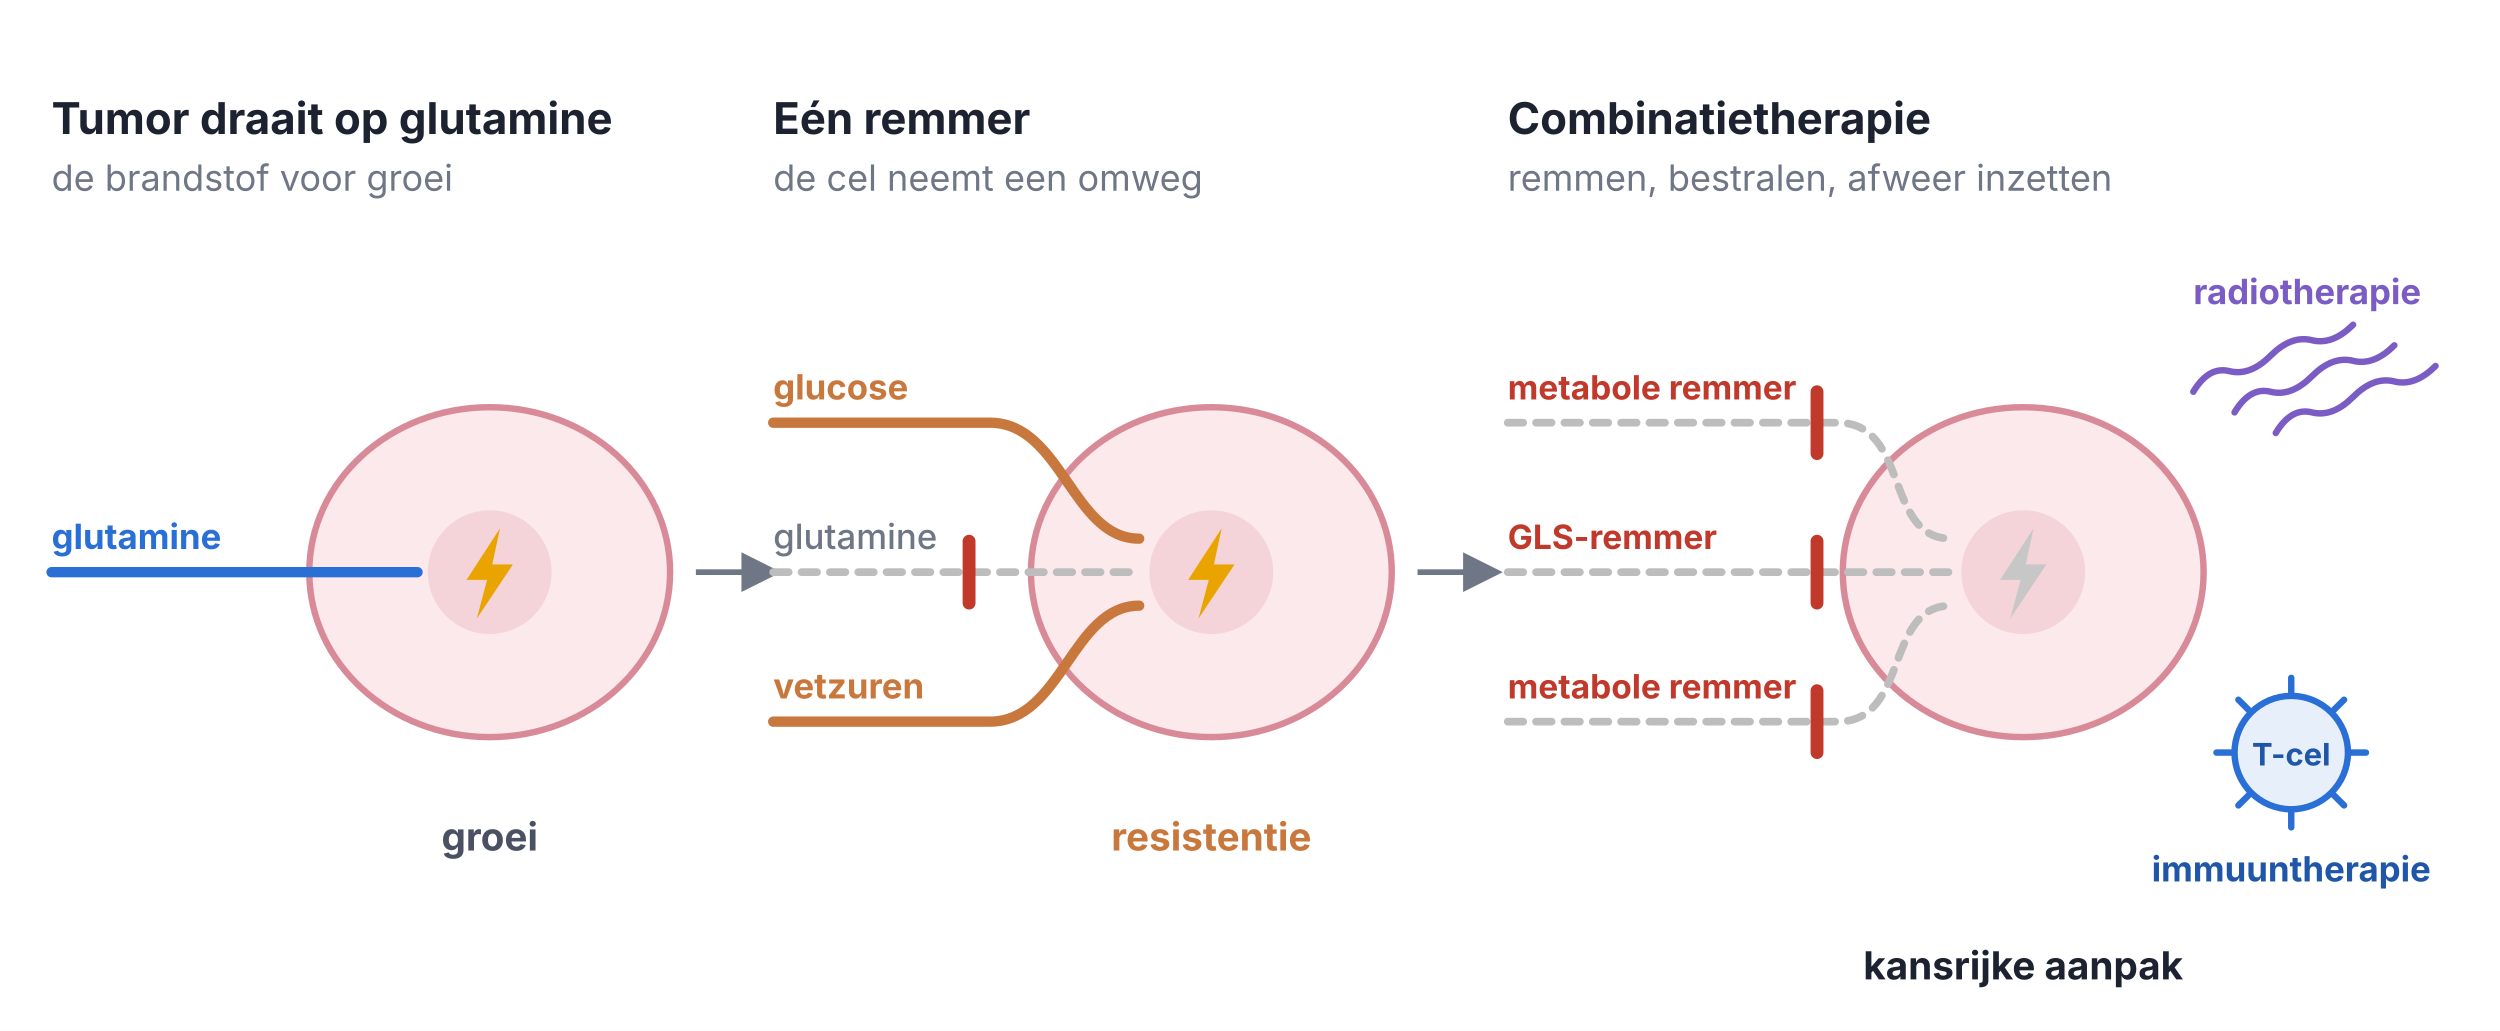
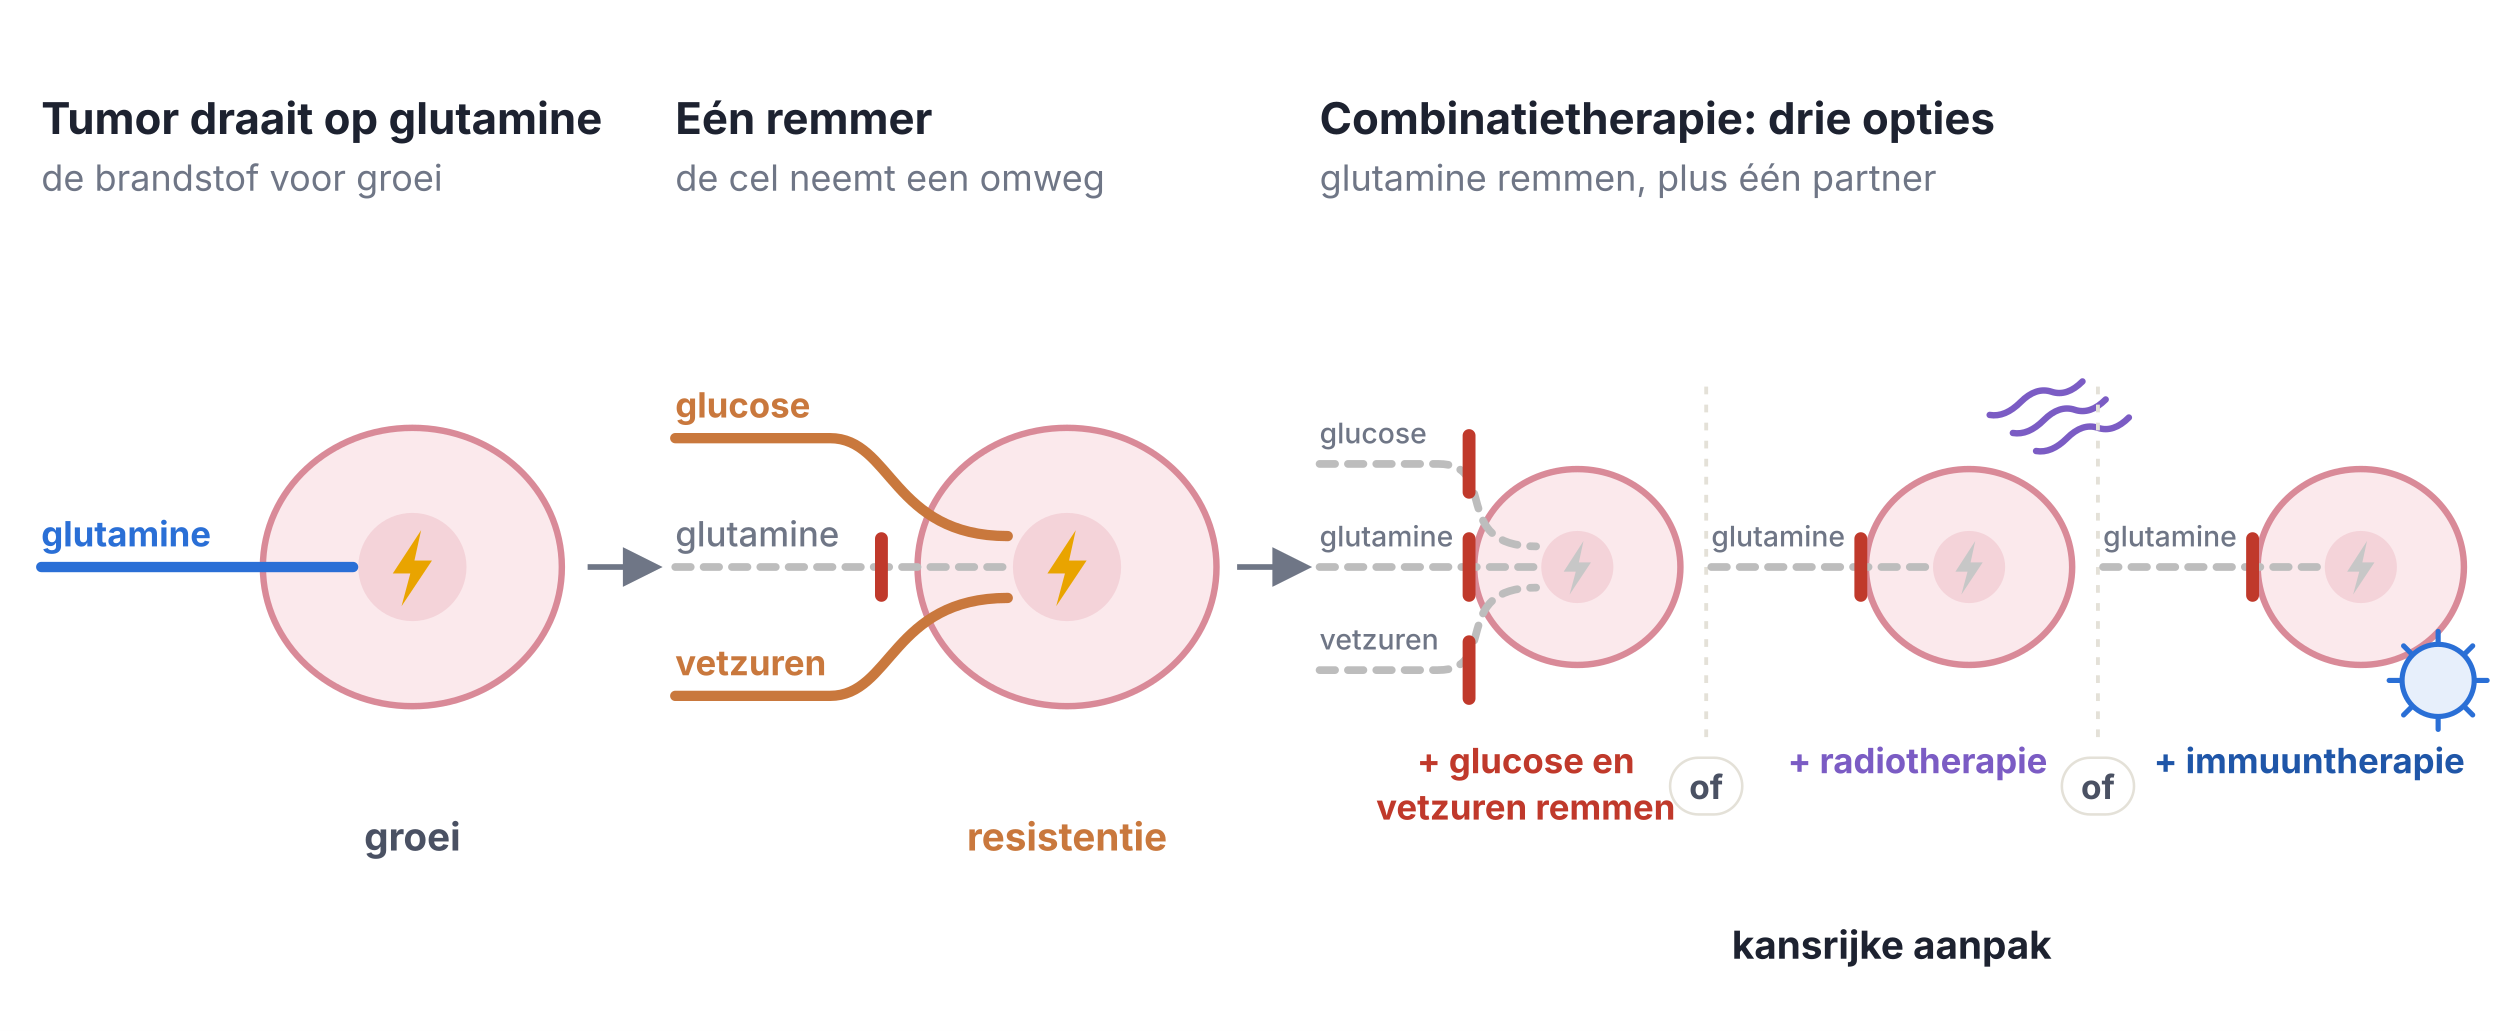
<svg xmlns="http://www.w3.org/2000/svg" viewBox="0 0 970 400" width="970" height="400" font-family="Inter, 'Segoe UI', Helvetica, Arial, sans-serif">
  <rect width="970" height="400" fill="#ffffff" />
  <defs>
    <marker id="a" viewBox="0 0 10 10" refX="8" refY="5" markerWidth="7" markerHeight="7" orient="auto">
      <path d="M0,0 L10,5 L0,10 z" fill="#6f7686" />
    </marker>
    <marker id="r" viewBox="0 0 10 10" refX="8" refY="5" markerWidth="7" markerHeight="7" orient="auto">
      <path d="M0,0 L10,5 L0,10 z" fill="#c9783d" />
    </marker>
  </defs>
-   <text x="20" y="52" font-size="17" fill="#1d2230" font-weight="700" text-anchor="start">Tumor draait op glutamine</text>
-   <text x="20" y="74" font-size="14" fill="#6f7686" font-weight="400" text-anchor="start">de brandstof voor groei</text>
-   <ellipse cx="190" cy="222" rx="70" ry="64" fill="#fbe9ec" stroke="#d98a98" stroke-width="2.5" />
-   <circle cx="190" cy="222" r="24" fill="#f4d3d9" />
-   <path d="M194,205 L181,225 L189,225 L185,240 L199,219 L191,219 Z" fill="#e9a400" />
-   <path d="M20,222 H104 C132,222 136,222 162,222" fill="none" stroke="#2a6fd6" stroke-width="4" stroke-dasharray="" stroke-linecap="round" />
-   <text x="20" y="213" font-size="13.5" fill="#2a6fd6" font-weight="700" text-anchor="start">glutamine</text>
-   <text x="190" y="330" font-size="15" fill="#4a5163" font-weight="700" text-anchor="middle">groei</text>
-   <line x1="270" y1="222" x2="300" y2="222" stroke="#6f7686" stroke-width="2.2" marker-end="url(#a)" />
-   <text x="300" y="52" font-size="17" fill="#1d2230" font-weight="700" text-anchor="start">Eén remmer</text>
-   <text x="300" y="74" font-size="14" fill="#6f7686" font-weight="400" text-anchor="start">de cel neemt een omweg</text>
-   <ellipse cx="470" cy="222" rx="70" ry="64" fill="#fbe9ec" stroke="#d98a98" stroke-width="2.5" />
-   <circle cx="470" cy="222" r="24" fill="#f4d3d9" />
-   <path d="M474,205 L461,225 L469,225 L465,240 L479,219 L471,219 Z" fill="#e9a400" />
-   <path d="M300,164 H384 C412,164 416,209 442,209" fill="none" stroke="#c9783d" stroke-width="4" stroke-dasharray="" stroke-linecap="round" />
-   <text x="300" y="155" font-size="13.5" fill="#c9783d" font-weight="700" text-anchor="start">glucose</text>
-   <path d="M300,222 H384 C412,222 416,222 442,222" fill="none" stroke="#bdbdbd" stroke-width="3" stroke-dasharray="6 5" stroke-linecap="round" />
-   <text x="300" y="213" font-size="13.5" fill="#6f7686" font-weight="500" text-anchor="start">glutamine</text>
-   <line x1="376" y1="210" x2="376" y2="234" stroke="#c0392b" stroke-width="5" stroke-linecap="round" />
-   <path d="M300,280 H384 C412,280 416,235 442,235" fill="none" stroke="#c9783d" stroke-width="4" stroke-dasharray="" stroke-linecap="round" />
-   <text x="300" y="271" font-size="13.5" fill="#c9783d" font-weight="700" text-anchor="start">vetzuren</text>
-   <text x="470" y="330" font-size="15" fill="#c9783d" font-weight="700" text-anchor="middle">resistentie</text>
-   <line x1="550" y1="222" x2="580" y2="222" stroke="#6f7686" stroke-width="2.2" marker-end="url(#a)" />
-   <text x="585" y="52" font-size="17" fill="#1d2230" font-weight="700" text-anchor="start">Combinatietherapie</text>
-   <text x="585" y="74" font-size="14" fill="#6f7686" font-weight="400" text-anchor="start">remmen, bestralen, afweer inzetten</text>
-   <ellipse cx="785" cy="222" rx="70" ry="64" fill="#fbe9ec" stroke="#d98a98" stroke-width="2.5" />
-   <circle cx="785" cy="222" r="24" fill="#f4d3d9" />
-   <path d="M789,205 L776,225 L784,225 L780,240 L794,219 L786,219 Z" fill="#c7c7c7" />
-   <path d="M585,164 H713 C741,164 731,209 757,209" fill="none" stroke="#bdbdbd" stroke-width="3" stroke-dasharray="6 5" stroke-linecap="round" />
-   <text x="585" y="155" font-size="13" fill="#c0392b" font-weight="700" text-anchor="start">metabole remmer</text>
-   <line x1="705" y1="152" x2="705" y2="176" stroke="#c0392b" stroke-width="5" stroke-linecap="round" />
-   <path d="M585,222 H713 C741,222 731,222 757,222" fill="none" stroke="#bdbdbd" stroke-width="3" stroke-dasharray="6 5" stroke-linecap="round" />
-   <text x="585" y="213" font-size="13" fill="#c0392b" font-weight="700" text-anchor="start">GLS-remmer</text>
-   <line x1="705" y1="210" x2="705" y2="234" stroke="#c0392b" stroke-width="5" stroke-linecap="round" />
-   <path d="M585,280 H713 C741,280 731,235 757,235" fill="none" stroke="#bdbdbd" stroke-width="3" stroke-dasharray="6 5" stroke-linecap="round" />
-   <text x="585" y="271" font-size="13" fill="#c0392b" font-weight="700" text-anchor="start">metabole remmer</text>
-   <line x1="705" y1="268" x2="705" y2="292" stroke="#c0392b" stroke-width="5" stroke-linecap="round" />
-   <path d="M913,126 q-8,8 -16,6 t-16,6 t-16,6 t-14,8" fill="none" stroke="#7b5cc4" stroke-width="2.5" stroke-linecap="round" />
-   <path d="M929,134 q-8,8 -16,6 t-16,6 t-16,6 t-14,8" fill="none" stroke="#7b5cc4" stroke-width="2.5" stroke-linecap="round" />
-   <path d="M945,142 q-8,8 -16,6 t-16,6 t-16,6 t-14,8" fill="none" stroke="#7b5cc4" stroke-width="2.5" stroke-linecap="round" />
-   <text x="851" y="118" font-size="13.5" fill="#7b5cc4" font-weight="700" text-anchor="start">radiotherapie</text>
-   <line x1="911.0" y1="292.0" x2="918.0" y2="292.0" stroke="#2a6fd6" stroke-width="2.5" stroke-linecap="round" />
-   <line x1="904.6" y1="307.6" x2="909.5" y2="312.5" stroke="#2a6fd6" stroke-width="2.5" stroke-linecap="round" />
-   <line x1="889.0" y1="314.0" x2="889.0" y2="321.0" stroke="#2a6fd6" stroke-width="2.5" stroke-linecap="round" />
-   <line x1="873.4" y1="307.6" x2="868.5" y2="312.5" stroke="#2a6fd6" stroke-width="2.5" stroke-linecap="round" />
-   <line x1="867.0" y1="292.0" x2="860.0" y2="292.0" stroke="#2a6fd6" stroke-width="2.5" stroke-linecap="round" />
-   <line x1="873.4" y1="276.4" x2="868.5" y2="271.5" stroke="#2a6fd6" stroke-width="2.5" stroke-linecap="round" />
-   <line x1="889.0" y1="270.0" x2="889.0" y2="263.0" stroke="#2a6fd6" stroke-width="2.5" stroke-linecap="round" />
-   <line x1="904.6" y1="276.4" x2="909.5" y2="271.5" stroke="#2a6fd6" stroke-width="2.5" stroke-linecap="round" />
-   <circle cx="889" cy="292" r="22" fill="#e7effb" stroke="#2a6fd6" stroke-width="2.5" />
-   <text x="889" y="297" font-size="12" fill="#1f56a8" font-weight="700" text-anchor="middle">T-cel</text>
-   <text x="889" y="342" font-size="13.5" fill="#1f56a8" font-weight="700" text-anchor="middle">immuuntherapie</text>
-   <text x="785" y="380" font-size="15" fill="#1d2230" font-weight="700" text-anchor="middle">kansrijke aanpak</text>
+   <text x="16" y="52" font-size="17" fill="#1d2230" font-weight="700" text-anchor="start">Tumor draait op glutamine</text>
+   <text x="16" y="74" font-size="14" fill="#6f7686" font-weight="400" text-anchor="start">de brandstof voor groei</text>
+   <ellipse cx="160" cy="220" rx="58" ry="54" fill="#fbe9ec" stroke="#d98a98" stroke-width="2.5" />
+   <circle cx="160" cy="220" r="21" fill="#f4d3d9" />
+   <path d="M163.4,205.7 L152.4,222.5 L159.2,222.5 L155.8,235.2 L167.6,217.5 L160.8,217.5 Z" fill="#e9a400" />
+   <path d="M16,220 H76 C100,220 92,220 137,220" fill="none" stroke="#2a6fd6" stroke-width="4" stroke-dasharray="" stroke-linecap="round" />
+   <text x="16" y="212" font-size="13.5" fill="#2a6fd6" font-weight="700" text-anchor="start">glutamine</text>
+   <text x="160" y="330" font-size="15" fill="#4a5163" font-weight="700" text-anchor="middle">groei</text>
+   <line x1="228" y1="220" x2="254" y2="220" stroke="#6f7686" stroke-width="2.2" marker-end="url(#a)" />
+   <text x="262" y="52" font-size="17" fill="#1d2230" font-weight="700" text-anchor="start">Eén remmer</text>
+   <text x="262" y="74" font-size="14" fill="#6f7686" font-weight="400" text-anchor="start">de cel neemt een omweg</text>
+   <ellipse cx="414" cy="220" rx="58" ry="54" fill="#fbe9ec" stroke="#d98a98" stroke-width="2.5" />
+   <circle cx="414" cy="220" r="21" fill="#f4d3d9" />
+   <path d="M417.4,205.7 L406.4,222.5 L413.2,222.5 L409.8,235.2 L421.6,217.5 L414.8,217.5 Z" fill="#e9a400" />
+   <path d="M262,170 H322 C346,170 346,208 391,208" fill="none" stroke="#c9783d" stroke-width="4" stroke-dasharray="" stroke-linecap="round" />
+   <text x="262" y="162" font-size="13.5" fill="#c9783d" font-weight="700" text-anchor="start">glucose</text>
+   <path d="M262,220 H322 C346,220 346,220 391,220" fill="none" stroke="#bdbdbd" stroke-width="3" stroke-dasharray="6 5" stroke-linecap="round" />
+   <text x="262" y="212" font-size="13.5" fill="#6f7686" font-weight="500" text-anchor="start">glutamine</text>
+   <line x1="342" y1="209" x2="342" y2="231" stroke="#c0392b" stroke-width="5" stroke-linecap="round" />
+   <path d="M262,270 H322 C346,270 346,232 391,232" fill="none" stroke="#c9783d" stroke-width="4" stroke-dasharray="" stroke-linecap="round" />
+   <text x="262" y="262" font-size="13.5" fill="#c9783d" font-weight="700" text-anchor="start">vetzuren</text>
+   <text x="414" y="330" font-size="15" fill="#c9783d" font-weight="700" text-anchor="middle">resistentie</text>
+   <line x1="480" y1="220" x2="506" y2="220" stroke="#6f7686" stroke-width="2.2" marker-end="url(#a)" />
+   <text x="512" y="52" font-size="17" fill="#1d2230" font-weight="700" text-anchor="start">Combinatietherapie: drie opties</text>
+   <text x="512" y="74" font-size="14" fill="#6f7686" font-weight="400" text-anchor="start">glutamine remmen, plus één partner</text>
+   <ellipse cx="612" cy="220" rx="40" ry="38" fill="#fbe9ec" stroke="#d98a98" stroke-width="2.5" />
+   <circle cx="612" cy="220" r="14" fill="#f4d3d9" />
+   <path d="M614.4,209.9 L606.7,221.8 L611.4,221.8 L609.0,230.7 L617.3,218.2 L612.6,218.2 Z" fill="#c7c7c7" />
+   <path d="M512,180 H558 C582,180 562,212 596,212" fill="none" stroke="#bdbdbd" stroke-width="3" stroke-dasharray="6 5" stroke-linecap="round" />
+   <text x="512" y="172" font-size="11" fill="#6f7686" font-weight="500" text-anchor="start">glucose</text>
+   <line x1="570" y1="169" x2="570" y2="191" stroke="#c0392b" stroke-width="5" stroke-linecap="round" />
+   <path d="M512,220 H558 C582,220 562,220 596,220" fill="none" stroke="#bdbdbd" stroke-width="3" stroke-dasharray="6 5" stroke-linecap="round" />
+   <text x="512" y="212" font-size="11" fill="#6f7686" font-weight="500" text-anchor="start">glutamine</text>
+   <line x1="570" y1="209" x2="570" y2="231" stroke="#c0392b" stroke-width="5" stroke-linecap="round" />
+   <path d="M512,260 H558 C582,260 562,228 596,228" fill="none" stroke="#bdbdbd" stroke-width="3" stroke-dasharray="6 5" stroke-linecap="round" />
+   <text x="512" y="252" font-size="11" fill="#6f7686" font-weight="500" text-anchor="start">vetzuren</text>
+   <line x1="570" y1="249" x2="570" y2="271" stroke="#c0392b" stroke-width="5" stroke-linecap="round" />
+   <text x="592" y="300" font-size="13.5" fill="#c0392b" font-weight="700" text-anchor="middle">+ glucose en</text>
+   <text x="592" y="318" font-size="13.5" fill="#c0392b" font-weight="700" text-anchor="middle">vetzuren remmen</text>
+   <line x1="662" y1="150" x2="662" y2="290" stroke="#e4e1d8" stroke-width="1.5" stroke-dasharray="3 4" />
+   <rect x="648" y="294" width="28" height="22" rx="11" fill="#ffffff" stroke="#e4e1d8" />
+   <text x="662" y="310" font-size="13" fill="#4a5163" font-weight="700" text-anchor="middle">of</text>
+   <ellipse cx="764" cy="220" rx="40" ry="38" fill="#fbe9ec" stroke="#d98a98" stroke-width="2.5" />
+   <circle cx="764" cy="220" r="14" fill="#f4d3d9" />
+   <path d="M766.4,209.9 L758.7,221.8 L763.4,221.8 L761.0,230.7 L769.3,218.2 L764.6,218.2 Z" fill="#c7c7c7" />
+   <path d="M664,220 H710 C734,220 714,220 748,220" fill="none" stroke="#bdbdbd" stroke-width="3" stroke-dasharray="6 5" stroke-linecap="round" />
+   <text x="664" y="212" font-size="11" fill="#6f7686" font-weight="500" text-anchor="start">glutamine</text>
+   <line x1="722" y1="209" x2="722" y2="231" stroke="#c0392b" stroke-width="5" stroke-linecap="round" />
+   <path d="M808,148 q-6,6 -12,4 t-12,4 t-12,5" fill="none" stroke="#7b5cc4" stroke-width="2.5" stroke-linecap="round" />
+   <path d="M817,155 q-6,6 -12,4 t-12,4 t-12,5" fill="none" stroke="#7b5cc4" stroke-width="2.5" stroke-linecap="round" />
+   <path d="M826,162 q-6,6 -12,4 t-12,4 t-12,5" fill="none" stroke="#7b5cc4" stroke-width="2.5" stroke-linecap="round" />
+   <text x="744" y="300" font-size="13.5" fill="#7b5cc4" font-weight="700" text-anchor="middle">+ radiotherapie</text>
+   <line x1="814" y1="150" x2="814" y2="290" stroke="#e4e1d8" stroke-width="1.5" stroke-dasharray="3 4" />
+   <rect x="800" y="294" width="28" height="22" rx="11" fill="#ffffff" stroke="#e4e1d8" />
+   <text x="814" y="310" font-size="13" fill="#4a5163" font-weight="700" text-anchor="middle">of</text>
+   <ellipse cx="916" cy="220" rx="40" ry="38" fill="#fbe9ec" stroke="#d98a98" stroke-width="2.5" />
+   <circle cx="916" cy="220" r="14" fill="#f4d3d9" />
+   <path d="M918.4,209.9 L910.7,221.8 L915.4,221.8 L913.0,230.7 L921.3,218.2 L916.6,218.2 Z" fill="#c7c7c7" />
+   <path d="M816,220 H862 C886,220 866,220 900,220" fill="none" stroke="#bdbdbd" stroke-width="3" stroke-dasharray="6 5" stroke-linecap="round" />
+   <text x="816" y="212" font-size="11" fill="#6f7686" font-weight="500" text-anchor="start">glutamine</text>
+   <line x1="874" y1="209" x2="874" y2="231" stroke="#c0392b" stroke-width="5" stroke-linecap="round" />
+   <line x1="960.0" y1="264.0" x2="965.0" y2="264.0" stroke="#2a6fd6" stroke-width="2" stroke-linecap="round" />
+   <line x1="955.9" y1="273.9" x2="959.4" y2="277.4" stroke="#2a6fd6" stroke-width="2" stroke-linecap="round" />
+   <line x1="946.0" y1="278.0" x2="946.0" y2="283.0" stroke="#2a6fd6" stroke-width="2" stroke-linecap="round" />
+   <line x1="936.1" y1="273.9" x2="932.6" y2="277.4" stroke="#2a6fd6" stroke-width="2" stroke-linecap="round" />
+   <line x1="932.0" y1="264.0" x2="927.0" y2="264.0" stroke="#2a6fd6" stroke-width="2" stroke-linecap="round" />
+   <line x1="936.1" y1="254.1" x2="932.6" y2="250.6" stroke="#2a6fd6" stroke-width="2" stroke-linecap="round" />
+   <line x1="946.0" y1="250.0" x2="946.0" y2="245.0" stroke="#2a6fd6" stroke-width="2" stroke-linecap="round" />
+   <line x1="955.9" y1="254.1" x2="959.4" y2="250.6" stroke="#2a6fd6" stroke-width="2" stroke-linecap="round" />
+   <circle cx="946" cy="264" r="14" fill="#e7effb" stroke="#2a6fd6" stroke-width="2" />
+   <text x="896" y="300" font-size="13.5" fill="#1f56a8" font-weight="700" text-anchor="middle">+ immuuntherapie</text>
+   <text x="734" y="372" font-size="15" fill="#1d2230" font-weight="700" text-anchor="middle">kansrijke aanpak</text>
</svg>
